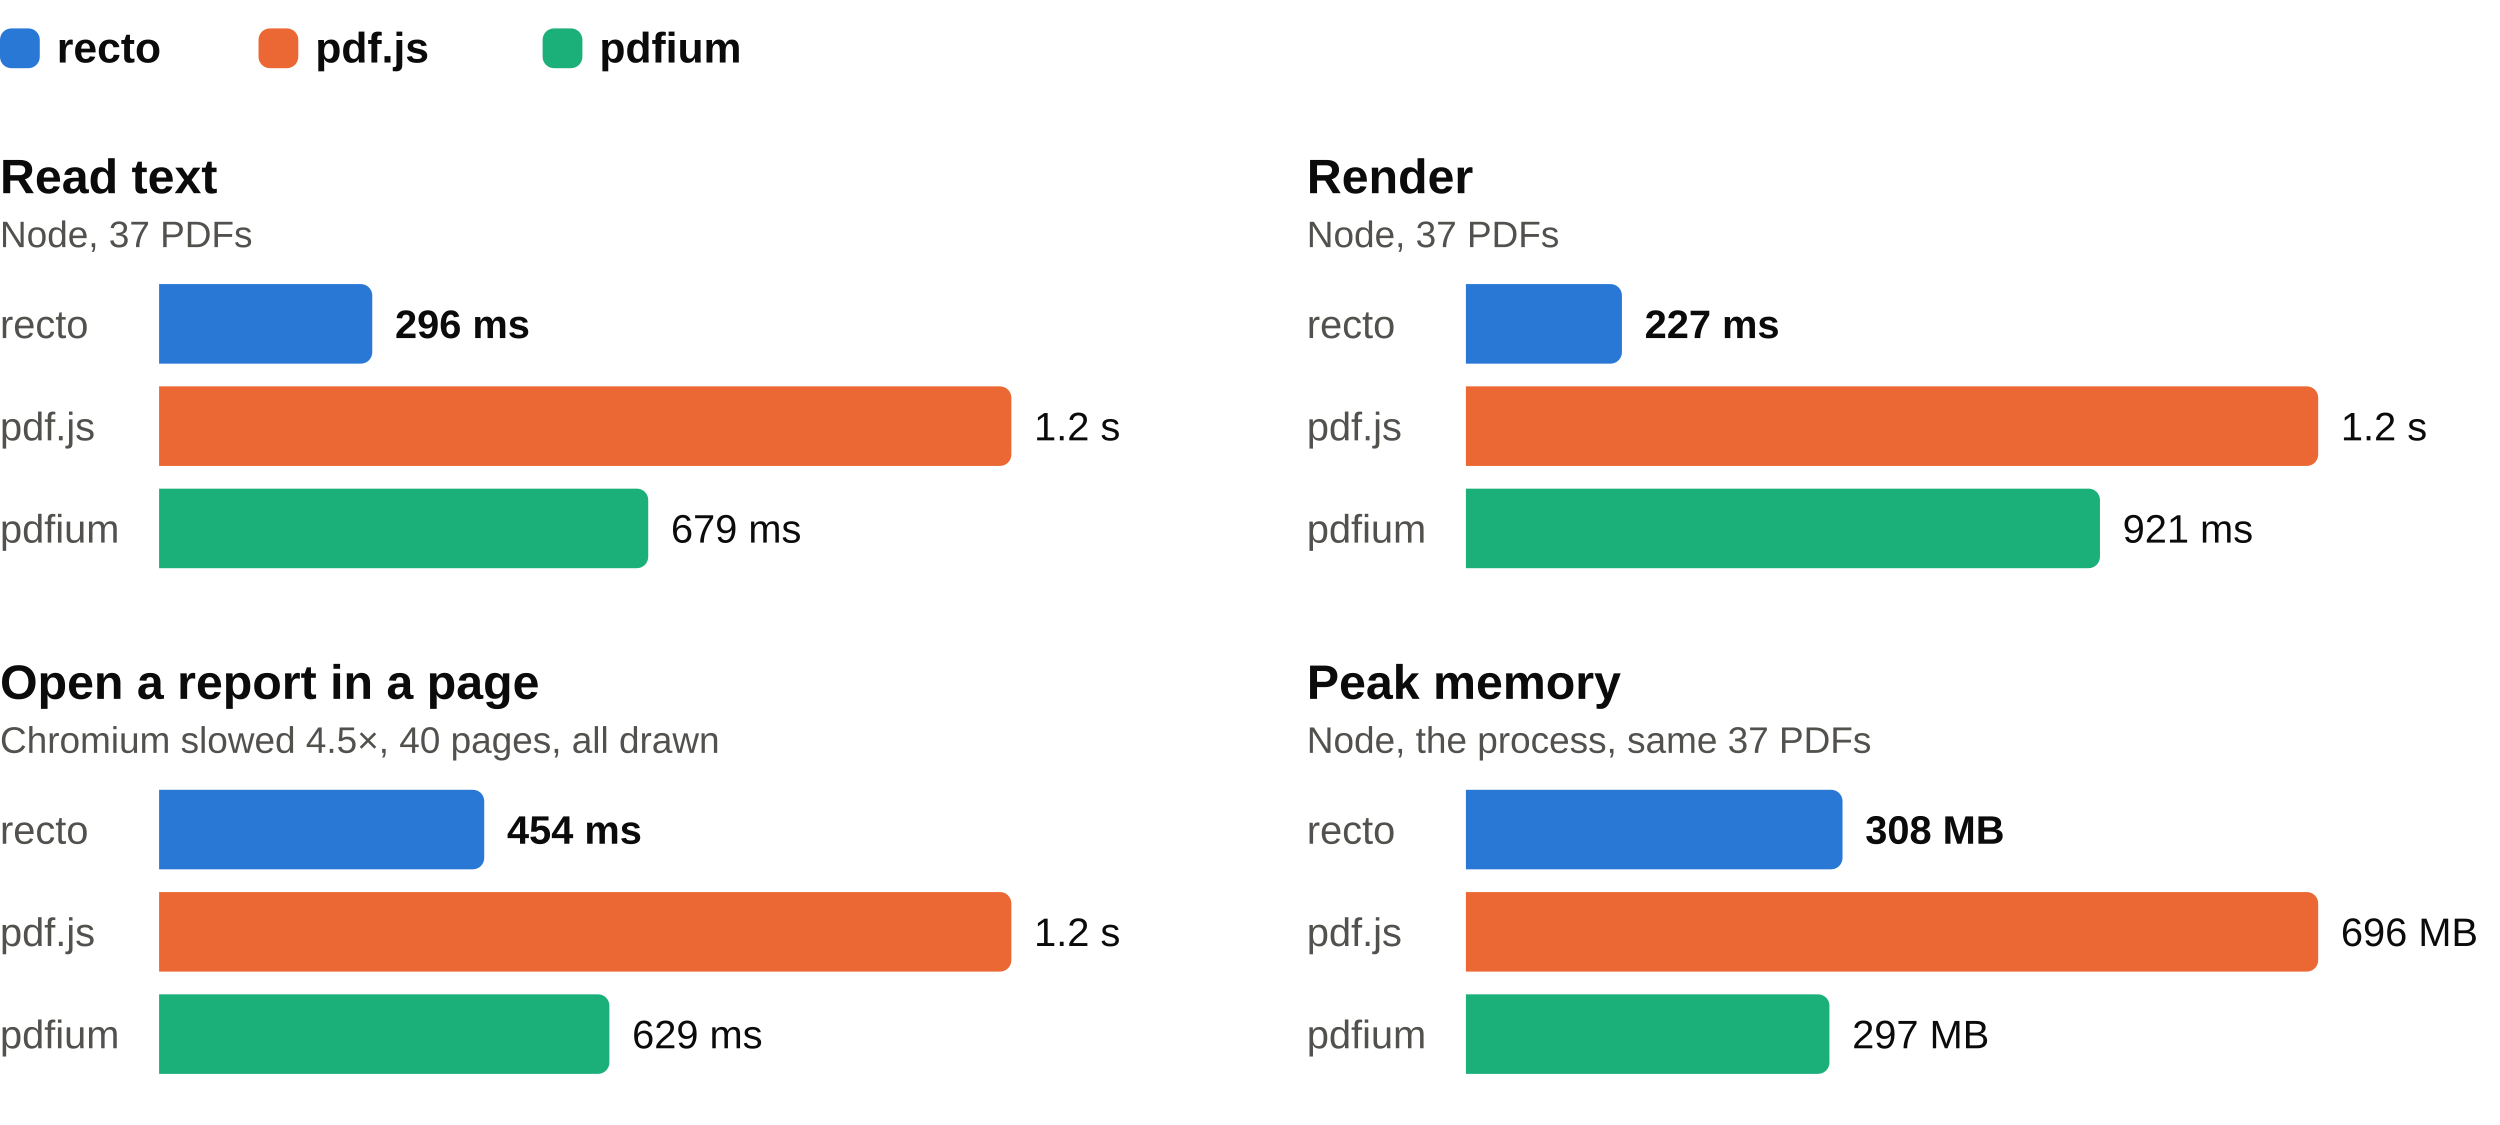
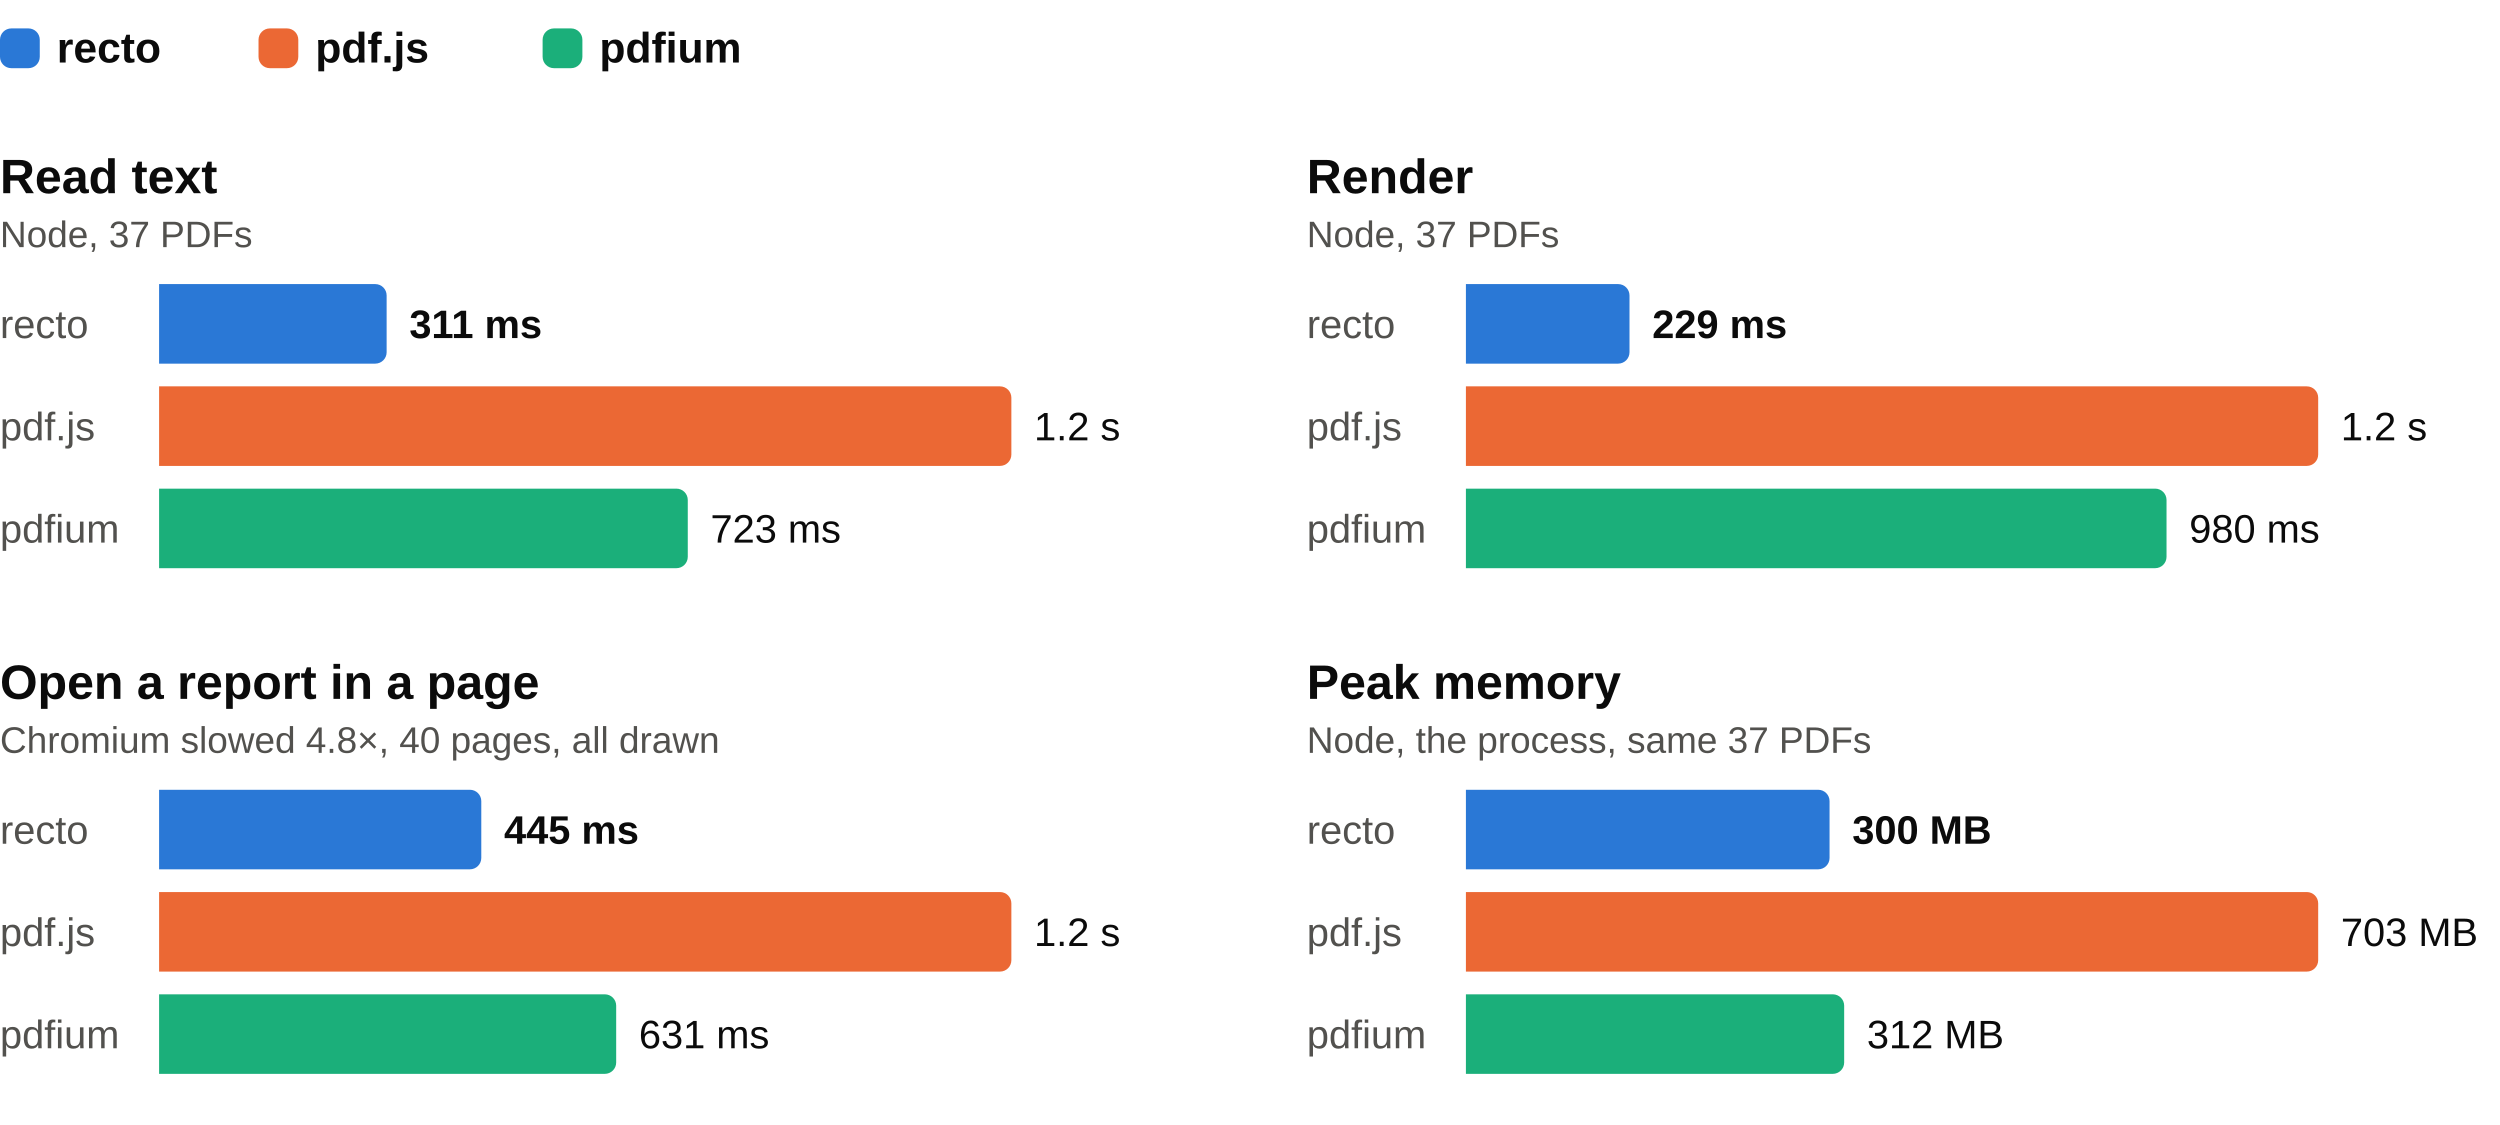
- <svg xmlns="http://www.w3.org/2000/svg" viewBox="0 0 880 396" width="880" height="396" role="img" aria-label="Benchmark medians: Read text: recto 296 ms, pdf.js 1.2 s, pdfium 679 ms; Render: recto 227 ms, pdf.js 1.2 s, pdfium 921 ms; Open a report in a page: recto 454 ms, pdf.js 1.2 s, pdfium 629 ms; Peak memory: recto 308 MB, pdf.js 696 MB, pdfium 297 MB">
+ <svg xmlns="http://www.w3.org/2000/svg" viewBox="0 0 880 396" width="880" height="396" role="img" aria-label="Benchmark medians: Read text: recto 311 ms, pdf.js 1.2 s, pdfium 723 ms; Render: recto 229 ms, pdf.js 1.2 s, pdfium 980 ms; Open a report in a page: recto 445 ms, pdf.js 1.2 s, pdfium 631 ms; Peak memory: recto 300 MB, pdf.js 703 MB, pdfium 312 MB">
  <style>text{font-family:-apple-system, BlinkMacSystemFont, "Segoe UI", "Helvetica Neue", Arial, sans-serif}.t{fill:#0b0b0b}.s{fill:#52514e}</style>
  <rect x="0" y="10" width="14" height="14" rx="4" fill="#2a78d6" />
  <text x="20" y="22" class="t" font-size="15" font-weight="600">recto</text>
  <rect x="91" y="10" width="14" height="14" rx="4" fill="#eb6834" />
  <text x="111" y="22" class="t" font-size="15" font-weight="600">pdf.js</text>
  <rect x="191" y="10" width="14" height="14" rx="4" fill="#1baf7a" />
  <text x="211" y="22" class="t" font-size="15" font-weight="600">pdfium</text>
  <text x="0" y="68" class="t" font-size="17" font-weight="650">Read text</text>
  <text x="0" y="87" class="s" font-size="13">Node, 37 PDFs</text>
  <text x="0" y="119" class="s" font-size="14">recto</text>
-   <path d="M56 100 h71.038 a4 4 0 0 1 4 4 v20 a4 4 0 0 1 -4 4 h-71.038 z" fill="#2a78d6" />
-   <text x="139.038" y="119" class="t" font-size="14" font-weight="650">296 ms</text>
+   <path d="M56 100 h76.094 a4 4 0 0 1 4 4 v20 a4 4 0 0 1 -4 4 h-76.094 z" fill="#2a78d6" />
+   <text x="144.094" y="119" class="t" font-size="14" font-weight="650">311 ms</text>
  <text x="0" y="155" class="s" font-size="14">pdf.js</text>
  <path d="M56 136 h296 a4 4 0 0 1 4 4 v20 a4 4 0 0 1 -4 4 h-296 z" fill="#eb6834" />
  <text x="364" y="155" class="t" font-size="14" font-weight="400">1.2 s</text>
  <text x="0" y="191" class="s" font-size="14">pdfium</text>
-   <path d="M56 172 h168.174 a4 4 0 0 1 4 4 v20 a4 4 0 0 1 -4 4 h-168.174 z" fill="#1baf7a" />
-   <text x="236.174" y="191" class="t" font-size="14" font-weight="400">679 ms</text>
+   <path d="M56 172 h182.098 a4 4 0 0 1 4 4 v20 a4 4 0 0 1 -4 4 h-182.098 z" fill="#1baf7a" />
+   <text x="250.098" y="191" class="t" font-size="14" font-weight="400">723 ms</text>
  <text x="460" y="68" class="t" font-size="17" font-weight="650">Render</text>
  <text x="460" y="87" class="s" font-size="13">Node, 37 PDFs</text>
  <text x="460" y="119" class="s" font-size="14">recto</text>
-   <path d="M516 100 h50.918 a4 4 0 0 1 4 4 v20 a4 4 0 0 1 -4 4 h-50.918 z" fill="#2a78d6" />
-   <text x="578.918" y="119" class="t" font-size="14" font-weight="650">227 ms</text>
+   <path d="M516 100 h53.584 a4 4 0 0 1 4 4 v20 a4 4 0 0 1 -4 4 h-53.584 z" fill="#2a78d6" />
+   <text x="581.584" y="119" class="t" font-size="14" font-weight="650">229 ms</text>
  <text x="460" y="155" class="s" font-size="14">pdf.js</text>
  <path d="M516 136 h296 a4 4 0 0 1 4 4 v20 a4 4 0 0 1 -4 4 h-296 z" fill="#eb6834" />
  <text x="824" y="155" class="t" font-size="14" font-weight="400">1.2 s</text>
  <text x="460" y="191" class="s" font-size="14">pdfium</text>
-   <path d="M516 172 h219.183 a4 4 0 0 1 4 4 v20 a4 4 0 0 1 -4 4 h-219.183 z" fill="#1baf7a" />
-   <text x="747.183" y="191" class="t" font-size="14" font-weight="400">921 ms</text>
+   <path d="M516 172 h242.619 a4 4 0 0 1 4 4 v20 a4 4 0 0 1 -4 4 h-242.619 z" fill="#1baf7a" />
+   <text x="770.619" y="191" class="t" font-size="14" font-weight="400">980 ms</text>
  <text x="0" y="246" class="t" font-size="17" font-weight="650">Open a report in a page</text>
-   <text x="0" y="265" class="s" font-size="13">Chromium slowed 4.5×, 40 pages, all drawn</text>
+   <text x="0" y="265" class="s" font-size="13">Chromium slowed 4.8×, 40 pages, all drawn</text>
  <text x="0" y="297" class="s" font-size="14">recto</text>
-   <path d="M56 278 h110.45 a4 4 0 0 1 4 4 v20 a4 4 0 0 1 -4 4 h-110.45 z" fill="#2a78d6" />
-   <text x="178.45" y="297" class="t" font-size="14" font-weight="650">454 ms</text>
+   <path d="M56 278 h109.414 a4 4 0 0 1 4 4 v20 a4 4 0 0 1 -4 4 h-109.414 z" fill="#2a78d6" />
+   <text x="177.414" y="297" class="t" font-size="14" font-weight="650">445 ms</text>
  <text x="0" y="333" class="s" font-size="14">pdf.js</text>
  <path d="M56 314 h296 a4 4 0 0 1 4 4 v20 a4 4 0 0 1 -4 4 h-296 z" fill="#eb6834" />
  <text x="364" y="333" class="t" font-size="14" font-weight="400">1.2 s</text>
  <text x="0" y="369" class="s" font-size="14">pdfium</text>
-   <path d="M56 350 h154.506 a4 4 0 0 1 4 4 v20 a4 4 0 0 1 -4 4 h-154.506 z" fill="#1baf7a" />
-   <text x="222.506" y="369" class="t" font-size="14" font-weight="400">629 ms</text>
+   <path d="M56 350 h156.895 a4 4 0 0 1 4 4 v20 a4 4 0 0 1 -4 4 h-156.895 z" fill="#1baf7a" />
+   <text x="224.895" y="369" class="t" font-size="14" font-weight="400">631 ms</text>
  <text x="460" y="246" class="t" font-size="17" font-weight="650">Peak memory</text>
  <text x="460" y="265" class="s" font-size="13">Node, the process, same 37 PDFs</text>
  <text x="460" y="297" class="s" font-size="14">recto</text>
-   <path d="M516 278 h128.567 a4 4 0 0 1 4 4 v20 a4 4 0 0 1 -4 4 h-128.567 z" fill="#2a78d6" />
-   <text x="656.567" y="297" class="t" font-size="14" font-weight="650">308 MB</text>
+   <path d="M516 278 h124.003 a4 4 0 0 1 4 4 v20 a4 4 0 0 1 -4 4 h-124.003 z" fill="#2a78d6" />
+   <text x="652.003" y="297" class="t" font-size="14" font-weight="650">300 MB</text>
  <text x="460" y="333" class="s" font-size="14">pdf.js</text>
  <path d="M516 314 h296 a4 4 0 0 1 4 4 v20 a4 4 0 0 1 -4 4 h-296 z" fill="#eb6834" />
-   <text x="824" y="333" class="t" font-size="14" font-weight="400">696 MB</text>
+   <text x="824" y="333" class="t" font-size="14" font-weight="400">703 MB</text>
  <text x="460" y="369" class="s" font-size="14">pdfium</text>
-   <path d="M516 350 h123.964 a4 4 0 0 1 4 4 v20 a4 4 0 0 1 -4 4 h-123.964 z" fill="#1baf7a" />
-   <text x="651.964" y="369" class="t" font-size="14" font-weight="400">297 MB</text>
+   <path d="M516 350 h129.147 a4 4 0 0 1 4 4 v20 a4 4 0 0 1 -4 4 h-129.147 z" fill="#1baf7a" />
+   <text x="657.147" y="369" class="t" font-size="14" font-weight="400">312 MB</text>
</svg>
